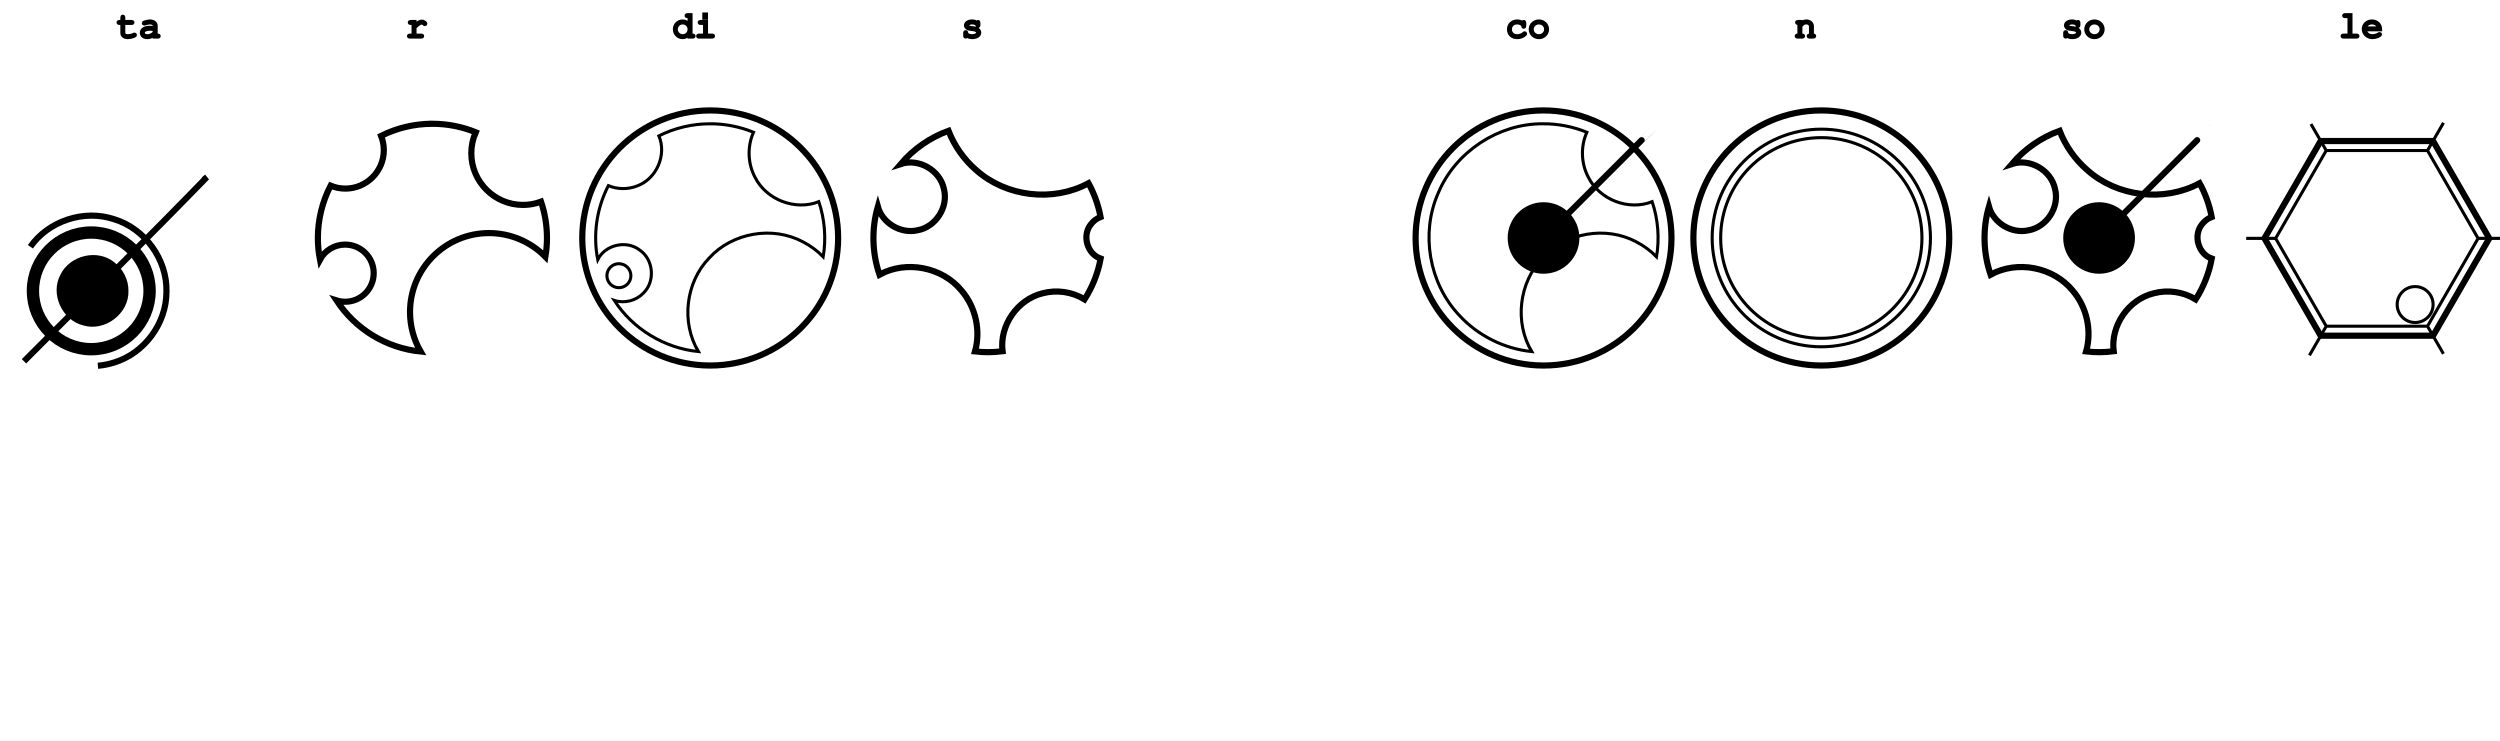
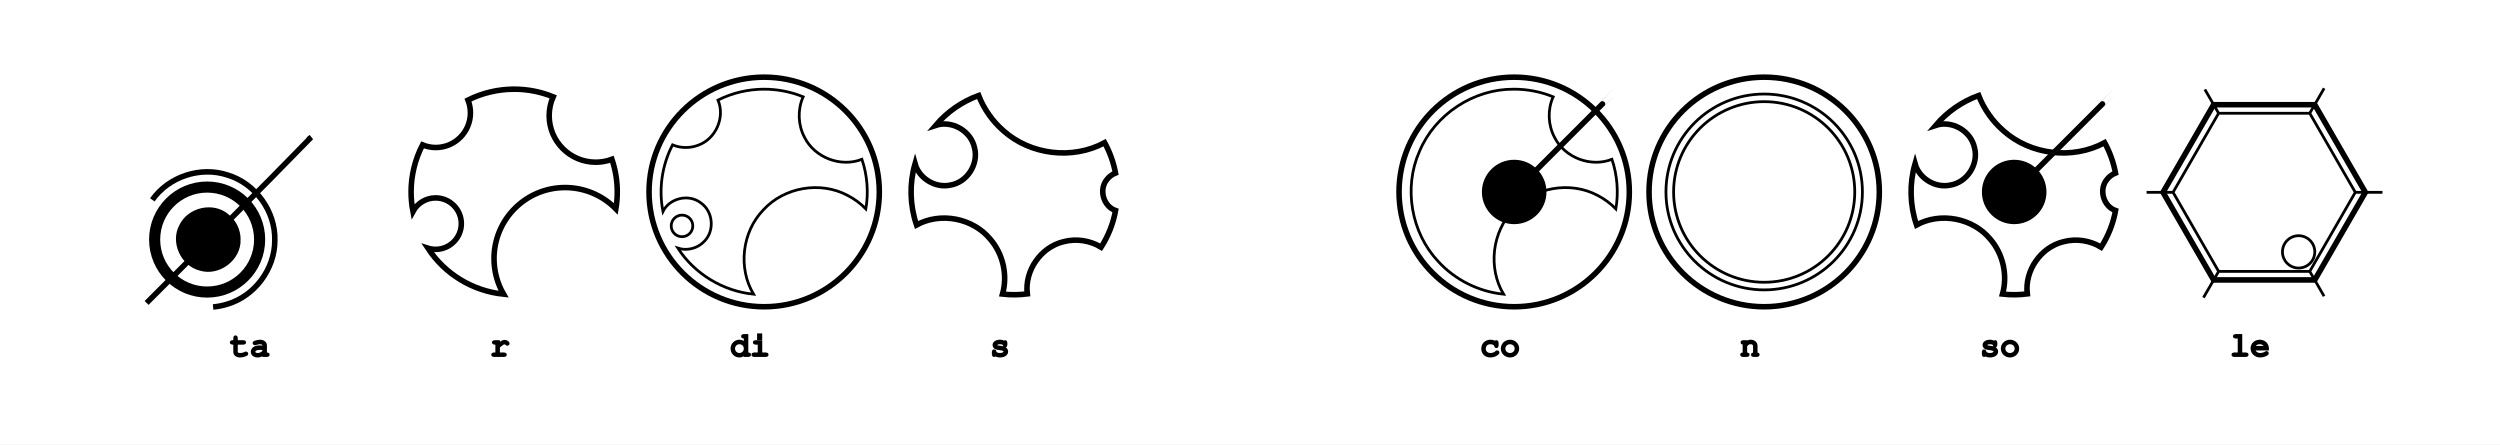
- <svg xmlns="http://www.w3.org/2000/svg" width="810" height="240" style="stroke:#000000;fill:transparent;">
-   <rect width="810" height="240" fill="#ffffff" stroke-width="0" />
+ <svg xmlns="http://www.w3.org/2000/svg" width="900" height="160" style="stroke:#000000;fill:transparent;">
+   <rect width="900" height="160" fill="#ffffff" stroke-width="0" />
  <g transform="matrix(1 0 0 1 0 0)">
-     <path d="m 9.839,79.944 c 5.896,-8.392 17.393,-12.174 27.119,-8.92 10.021,3.02 17.281,13.098 16.972,23.56 0.005,10.231 -7.186,19.919 -16.981,22.876 -1.7,0.54 -3.459,0.893 -5.235,1.05" fill="false" stroke-width="2" stroke="#000000" />
-     <path d="m 48.467,94.24 a 18.899,18.899 0 0 1 -18.899,18.899 18.899,18.899 0 0 1 -18.899,-18.899 18.899,18.899 0 0 1 18.899,-18.899 18.899,18.899 0 0 1 18.899,18.899 z" fill="false" stroke-width="4" stroke="#000000" />
-     <path d="m 40.617,94.215 c 0.272,6.686 -6.992,12.213 -13.379,10.255 -6.249,-1.503 -9.869,-9.33 -6.764,-15.021 2.765,-5.76 11.077,-7.76 16.028,-3.61 2.545,1.973 4.156,5.142 4.114,8.376 z m -32.843,22.843 c 19.753,-19.864 39.714,-39.527 59.219,-59.634 -0.381,0.233 -0.667,0.587 -0.996,0.882" fill="#000000" stroke-width="2" stroke="#000000" />
-     <text text-anchor="middle" fill="#000000" style="font: 1em courier, monospace;" x="45" y="12">ta</text>
-     <path d="m 139.942,40.104 a 37.114,37.002 0 0 0 -16.468,3.922 12.473,12.473 0 0 1 0.882,4.605 12.473,12.473 0 0 1 -12.474,12.473 12.473,12.473 0 0 1 -4.768,-0.948 37.114,37.002 0 0 0 -4.123,16.948 37.114,37.002 0 0 0 0.674,7.016 9.26,9.26 0 0 1 8.155,-4.873 9.26,9.26 0 0 1 9.26,9.26 9.26,9.26 0 0 1 -9.26,9.26 9.26,9.26 0 0 1 -2.788,-0.43 37.114,37.002 0 0 0 27.249,16.571 25.589,25.589 0 0 1 -3.434,-12.802 25.589,25.589 0 0 1 25.589,-25.589 25.589,25.589 0 0 1 18.276,7.677 37.114,37.002 0 0 0 0.507,-6.091 37.114,37.002 0 0 0 -1.924,-11.757 16.757,16.757 0 0 1 -5.835,1.049 16.757,16.757 0 0 1 -16.757,-16.757 16.757,16.757 0 0 1 1.436,-6.787 37.114,37.002 0 0 0 -14.035,-2.748 37.114,37.002 0 0 0 -0.163,0 z" fill="false" stroke-width="2" stroke="#000000" />
-     <text text-anchor="middle" fill="#000000" style="font: 1em courier, monospace;" x="135" y="12">r</text>
-     <path d="m 271.556,77.105 a 41.451,41.325 0 0 1 -41.451,41.325 41.451,41.325 0 0 1 -41.451,-41.325 41.451,41.325 0 0 1 41.451,-41.325 41.451,41.325 0 0 1 41.451,41.325 z" fill="false" stroke-width="2" stroke="#000000" />
-     <path d="m 229.942,40.104 c -5.693,0.02 -11.377,1.373 -16.468,3.922 2.637,6.161 -0.765,13.966 -7.072,16.23 -2.957,1.162 -6.358,1.125 -9.288,-0.1 -3.797,7.3 -5.036,15.889 -3.449,23.964 2.414,-4.84 9.306,-6.42 13.586,-3.113 4.496,3.046 5.129,10.126 1.243,13.92 -2.363,2.51 -6.186,3.484 -9.462,2.411 5.984,9.247 16.29,15.502 27.249,16.571 -5.654,-9.441 -4.154,-22.416 3.502,-30.319 7.486,-8.229 20.537,-10.484 30.35,-5.242 2.434,1.25 4.664,2.893 6.579,4.848 1.003,-5.946 0.511,-12.135 -1.417,-17.848 -7.606,3.008 -17.018,-0.595 -20.669,-7.915 -2.372,-4.451 -2.557,-9.982 -0.487,-14.58 -4.493,-1.833 -9.346,-2.771 -14.198,-2.748 z" fill="false" stroke-width="1" stroke="#000000" />
-     <path d="m 204.407,89.326 a 3.885,3.885 0 0 1 -3.885,3.885 3.885,3.885 0 0 1 -3.885,-3.885 3.885,3.885 0 0 1 3.885,-3.885 3.885,3.885 0 0 1 3.885,3.885 z" fill="#ffffff" stroke-width="1" stroke="#000000" />
-     <text text-anchor="middle" fill="#000000" style="font: 1em courier, monospace;" x="225" y="12">di</text>
-     <path d="m 307.311,42.371 c -5.971,2.179 -11.361,5.924 -15.48,10.765 5.85,-1.948 12.722,2.003 13.986,8.038 1.577,5.891 -2.649,12.461 -8.668,13.46 -5.395,1.171 -11.258,-2.364 -12.733,-7.687 -2.069,7.175 -1.877,14.978 0.542,22.043 8.635,-4.739 20.3,-2.487 26.552,5.124 4.605,5.327 6.309,12.976 4.396,19.754 2.961,0.337 5.962,0.316 8.917,-0.062 -1.03,-8.35 4.837,-16.822 13.019,-18.788 4.54,-1.209 9.551,-0.478 13.556,1.977 2.566,-4.008 4.346,-8.518 5.208,-13.199 -4.331,-1.503 -6.067,-7.416 -3.235,-11.021 0.806,-1.11 1.936,-1.982 3.214,-2.48 -0.716,-3.819 -2.041,-7.522 -3.909,-10.929 -11.532,6.234 -26.723,4.431 -36.476,-4.327 -3.925,-3.426 -7.002,-7.811 -8.889,-12.668 z" fill="false" stroke-width="2" stroke="#000000" />
-     <text text-anchor="middle" fill="#000000" style="font: 1em courier, monospace;" x="315" y="12">s</text>
-     <path d="m 541.556,77.105 a 41.451,41.325 0 0 1 -41.451,41.325 41.451,41.325 0 0 1 -41.451,-41.325 41.451,41.325 0 0 1 41.451,-41.325 41.451,41.325 0 0 1 41.451,41.325 z" fill="false" stroke-width="2" stroke="#000000" />
-     <path d="m 499.942,40.104 c -14.427,-0.109 -28.371,9.062 -33.932,22.385 -5.805,13.03 -3.032,29.26 6.753,39.636 6.057,6.62 14.592,10.891 23.519,11.784 -5.654,-9.441 -4.154,-22.416 3.502,-30.319 7.486,-8.229 20.537,-10.484 30.35,-5.242 2.434,1.25 4.664,2.893 6.579,4.848 1.003,-5.946 0.511,-12.135 -1.417,-17.848 -7.606,3.008 -17.018,-0.595 -20.669,-7.915 -2.372,-4.451 -2.557,-9.982 -0.487,-14.58 -4.493,-1.833 -9.346,-2.771 -14.198,-2.748 z" fill="false" stroke-width="1" stroke="#000000" />
-     <path d="m 510.726,77.105 a 10.621,10.588 0 0 1 -10.621,10.588 10.621,10.588 0 0 1 -10.621,-10.588 10.621,10.588 0 0 1 10.621,-10.588 10.621,10.588 0 0 1 10.621,10.588 z m -10.338,-0.192 c 36.021,-36.021 35.967,-35.967 35.967,-35.967" fill="#000000" stroke-width="2" stroke="#000000" />
-     <text text-anchor="middle" fill="#000000" style="font: 1em courier, monospace;" x="495" y="12">co</text>
-     <path d="m 622.713,77.105 a 32.608,32.509 0 0 1 -32.608,32.509 32.608,32.509 0 0 1 -32.608,-32.509 32.608,32.509 0 0 1 32.608,-32.509 32.608,32.509 0 0 1 32.608,32.509 z m 2.754,0 a 35.362,35.254 0 0 1 -35.362,35.254 35.362,35.254 0 0 1 -35.362,-35.254 35.362,35.254 0 0 1 35.362,-35.254 35.362,35.254 0 0 1 35.362,35.254 z" fill="false" stroke-width="1" stroke="#000000" />
-     <path d="m 631.556,77.105 a 41.451,41.325 0 0 1 -41.451,41.325 41.451,41.325 0 0 1 -41.451,-41.325 41.451,41.325 0 0 1 41.451,-41.325 41.451,41.325 0 0 1 41.451,41.325 z" fill="false" stroke-width="2" stroke="#000000" />
-     <text text-anchor="middle" fill="#000000" style="font: 1em courier, monospace;" x="585" y="12">n</text>
-     <path d="m 667.311,42.371 c -5.971,2.179 -11.361,5.924 -15.48,10.765 5.85,-1.948 12.722,2.003 13.986,8.038 1.577,5.891 -2.649,12.461 -8.668,13.46 -5.395,1.171 -11.258,-2.364 -12.733,-7.687 -2.069,7.175 -1.877,14.978 0.542,22.043 8.635,-4.739 20.3,-2.487 26.552,5.124 4.605,5.327 6.309,12.976 4.396,19.754 2.961,0.337 5.962,0.316 8.917,-0.062 -1.03,-8.35 4.837,-16.822 13.019,-18.788 4.54,-1.209 9.551,-0.478 13.556,1.977 2.566,-4.008 4.346,-8.518 5.208,-13.199 -4.331,-1.503 -6.067,-7.416 -3.235,-11.021 0.806,-1.11 1.936,-1.982 3.214,-2.48 -0.716,-3.819 -2.041,-7.522 -3.909,-10.929 -11.532,6.234 -26.723,4.431 -36.476,-4.327 -3.925,-3.426 -7.002,-7.811 -8.889,-12.668 z" fill="false" stroke-width="2" stroke="#000000" />
-     <path d="m 690.726,77.105 a 10.621,10.588 0 0 1 -10.621,10.588 10.621,10.588 0 0 1 -10.621,-10.588 10.621,10.588 0 0 1 10.621,-10.588 10.621,10.588 0 0 1 10.621,10.588 z m -10.338,-0.192 c 36.021,-36.021 35.967,-35.967 35.967,-35.967" fill="#000000" stroke-width="2" stroke="#000000" />
-     <text text-anchor="middle" fill="#000000" style="font: 1em courier, monospace;" x="675" y="12">so</text>
-     <path d="m 786.506,105.695 c 1.721,2.981 3.443,5.963 5.164,8.944 m -37.966,-8.944 c -1.818,3.149 -3.636,6.297 -5.454,9.446 m 5.454,-66.373 c -1.651,-2.859 -3.301,-5.718 -4.952,-8.577 m 37.754,8.577 c 1.73,-2.996 3.459,-5.992 5.189,-8.988 m 11.212,37.452 c 3.261,0 6.522,0 9.783,0 m -75.388,-5.333333333333333e-6 c -3.177,0 -6.354,0 -9.531,0 m 58.735,28.464 c -10.934,0 -21.868,0 -32.802,0 -5.467,-9.488 -10.934,-18.976 -16.401,-28.464 5.467,-9.488 10.934,-18.976 16.401,-28.464 10.934,5.333333333333333e-7 21.868,10.666666666666666e-7 32.802,16e-7 5.467,9.488 10.934,18.976 16.401,28.464 -5.467,9.488 -10.934,18.976 -16.401,28.464 z" fill="false" stroke-width="1" stroke="#000000" />
-     <path d="m 788.316,108.773 c -12.14,0 -24.281,-26.666666666666664e-7 -36.421,-26.666666666666664e-7 -6.07,-10.514 -12.14,-21.028 -18.21,-31.541 6.07,-10.514 12.14,-21.028 18.21,-31.541 12.14,5.333333333333333e-7 24.281,13.333333333333332e-7 36.421,18.666666666666664e-7 6.07,10.514 12.14,21.028 18.21,31.541 -6.07,10.514 -12.14,21.028 -18.21,31.541 z" fill="false" stroke-width="2" stroke="#000000" />
-     <path d="m 788.324,98.675 a 5.821,5.821 0 0 1 -5.821,5.821 5.821,5.821 0 0 1 -5.821,-5.821 5.821,5.821 0 0 1 5.821,-5.821 5.821,5.821 0 0 1 5.821,5.821 z" fill="#ffffff" stroke-width="1" stroke="#000000" />
-     <text text-anchor="middle" fill="#000000" style="font: 1em courier, monospace;" x="765" y="12">le</text>
+     <path d="m 54.839,71.944 c 5.896,-8.392 17.393,-12.174 27.119,-8.92 10.021,3.02 17.281,13.098 16.972,23.56 0.005,10.231 -7.186,19.919 -16.981,22.876 -1.7,0.54 -3.459,0.893 -5.235,1.05" fill="false" stroke-width="2" stroke="#000000" />
+     <path d="m 93.467,86.24 a 18.899,18.899 0 0 1 -18.899,18.899 18.899,18.899 0 0 1 -18.899,-18.899 18.899,18.899 0 0 1 18.899,-18.899 18.899,18.899 0 0 1 18.899,18.899 z" fill="false" stroke-width="4" stroke="#000000" />
+     <path d="m 85.617,86.215 c 0.272,6.686 -6.992,12.213 -13.379,10.255 -6.249,-1.503 -9.869,-9.33 -6.764,-15.021 2.765,-5.76 11.077,-7.76 16.028,-3.61 2.545,1.973 4.156,5.142 4.114,8.376 z m -32.843,22.843 c 19.753,-19.864 39.714,-39.527 59.219,-59.634 -0.381,0.233 -0.667,0.587 -0.996,0.882" fill="#000000" stroke-width="2" stroke="#000000" />
+     <text text-anchor="middle" fill="#000000" style="font: 1em courier, monospace;" x="90" y="128">ta</text>
+     <path d="m 184.942,32.104 a 37.114,37.002 0 0 0 -16.468,3.922 12.473,12.473 0 0 1 0.882,4.605 12.473,12.473 0 0 1 -12.474,12.473 12.473,12.473 0 0 1 -4.768,-0.948 37.114,37.002 0 0 0 -4.123,16.948 37.114,37.002 0 0 0 0.674,7.016 9.26,9.26 0 0 1 8.155,-4.873 9.26,9.26 0 0 1 9.26,9.26 9.26,9.26 0 0 1 -9.26,9.26 9.26,9.26 0 0 1 -2.788,-0.43 37.114,37.002 0 0 0 27.249,16.571 25.589,25.589 0 0 1 -3.434,-12.802 25.589,25.589 0 0 1 25.589,-25.589 25.589,25.589 0 0 1 18.276,7.677 37.114,37.002 0 0 0 0.507,-6.091 37.114,37.002 0 0 0 -1.924,-11.757 16.757,16.757 0 0 1 -5.835,1.049 16.757,16.757 0 0 1 -16.757,-16.757 16.757,16.757 0 0 1 1.436,-6.787 37.114,37.002 0 0 0 -14.035,-2.748 37.114,37.002 0 0 0 -0.163,0 z" fill="false" stroke-width="2" stroke="#000000" />
+     <text text-anchor="middle" fill="#000000" style="font: 1em courier, monospace;" x="180" y="128">r</text>
+     <path d="m 316.556,69.105 a 41.451,41.325 0 0 1 -41.451,41.325 41.451,41.325 0 0 1 -41.451,-41.325 41.451,41.325 0 0 1 41.451,-41.325 41.451,41.325 0 0 1 41.451,41.325 z" fill="false" stroke-width="2" stroke="#000000" />
+     <path d="m 274.942,32.104 c -5.693,0.02 -11.377,1.373 -16.468,3.922 2.637,6.161 -0.765,13.966 -7.072,16.23 -2.957,1.162 -6.358,1.125 -9.288,-0.1 -3.797,7.3 -5.036,15.889 -3.449,23.964 2.414,-4.84 9.306,-6.42 13.586,-3.113 4.496,3.046 5.129,10.126 1.243,13.92 -2.363,2.51 -6.186,3.484 -9.462,2.411 5.984,9.247 16.29,15.502 27.249,16.571 -5.654,-9.441 -4.154,-22.416 3.502,-30.319 7.486,-8.229 20.537,-10.484 30.35,-5.242 2.434,1.25 4.664,2.893 6.579,4.848 1.003,-5.946 0.511,-12.135 -1.417,-17.848 -7.606,3.008 -17.018,-0.595 -20.669,-7.915 -2.372,-4.451 -2.557,-9.982 -0.487,-14.58 -4.493,-1.833 -9.346,-2.771 -14.198,-2.748 z" fill="false" stroke-width="1" stroke="#000000" />
+     <path d="m 249.407,81.326 a 3.885,3.885 0 0 1 -3.885,3.885 3.885,3.885 0 0 1 -3.885,-3.885 3.885,3.885 0 0 1 3.885,-3.885 3.885,3.885 0 0 1 3.885,3.885 z" fill="#ffffff" stroke-width="1" stroke="#000000" />
+     <text text-anchor="middle" fill="#000000" style="font: 1em courier, monospace;" x="270" y="128">di</text>
+     <path d="m 352.311,34.371 c -5.971,2.179 -11.361,5.924 -15.48,10.765 5.85,-1.948 12.722,2.003 13.986,8.038 1.577,5.891 -2.649,12.461 -8.668,13.46 -5.395,1.171 -11.258,-2.364 -12.733,-7.687 -2.069,7.175 -1.877,14.978 0.542,22.043 8.635,-4.739 20.3,-2.487 26.552,5.124 4.605,5.327 6.309,12.976 4.396,19.754 2.961,0.337 5.962,0.316 8.917,-0.062 -1.03,-8.35 4.837,-16.822 13.019,-18.788 4.54,-1.209 9.551,-0.478 13.556,1.977 2.566,-4.008 4.346,-8.518 5.208,-13.199 -4.331,-1.503 -6.067,-7.416 -3.235,-11.021 0.806,-1.11 1.936,-1.982 3.214,-2.48 -0.716,-3.819 -2.041,-7.522 -3.909,-10.929 -11.532,6.234 -26.723,4.431 -36.476,-4.327 -3.925,-3.426 -7.002,-7.811 -8.889,-12.668 z" fill="false" stroke-width="2" stroke="#000000" />
+     <text text-anchor="middle" fill="#000000" style="font: 1em courier, monospace;" x="360" y="128">s</text>
+     <path d="m 586.556,69.105 a 41.451,41.325 0 0 1 -41.451,41.325 41.451,41.325 0 0 1 -41.451,-41.325 41.451,41.325 0 0 1 41.451,-41.325 41.451,41.325 0 0 1 41.451,41.325 z" fill="false" stroke-width="2" stroke="#000000" />
+     <path d="m 544.942,32.104 c -14.427,-0.109 -28.371,9.062 -33.932,22.385 -5.805,13.03 -3.032,29.26 6.753,39.636 6.057,6.62 14.592,10.891 23.519,11.784 -5.654,-9.441 -4.154,-22.416 3.502,-30.319 7.486,-8.229 20.537,-10.484 30.35,-5.242 2.434,1.25 4.664,2.893 6.579,4.848 1.003,-5.946 0.511,-12.135 -1.417,-17.848 -7.606,3.008 -17.018,-0.595 -20.669,-7.915 -2.372,-4.451 -2.557,-9.982 -0.487,-14.58 -4.493,-1.833 -9.346,-2.771 -14.198,-2.748 z" fill="false" stroke-width="1" stroke="#000000" />
+     <path d="m 555.726,69.105 a 10.621,10.588 0 0 1 -10.621,10.588 10.621,10.588 0 0 1 -10.621,-10.588 10.621,10.588 0 0 1 10.621,-10.588 10.621,10.588 0 0 1 10.621,10.588 z m -10.338,-0.192 c 36.021,-36.021 35.967,-35.967 35.967,-35.967" fill="#000000" stroke-width="2" stroke="#000000" />
+     <text text-anchor="middle" fill="#000000" style="font: 1em courier, monospace;" x="540" y="128">co</text>
+     <path d="m 667.713,69.105 a 32.608,32.509 0 0 1 -32.608,32.509 32.608,32.509 0 0 1 -32.608,-32.509 32.608,32.509 0 0 1 32.608,-32.509 32.608,32.509 0 0 1 32.608,32.509 z m 2.754,0 a 35.362,35.254 0 0 1 -35.362,35.254 35.362,35.254 0 0 1 -35.362,-35.254 35.362,35.254 0 0 1 35.362,-35.254 35.362,35.254 0 0 1 35.362,35.254 z" fill="false" stroke-width="1" stroke="#000000" />
+     <path d="m 676.556,69.105 a 41.451,41.325 0 0 1 -41.451,41.325 41.451,41.325 0 0 1 -41.451,-41.325 41.451,41.325 0 0 1 41.451,-41.325 41.451,41.325 0 0 1 41.451,41.325 z" fill="false" stroke-width="2" stroke="#000000" />
+     <text text-anchor="middle" fill="#000000" style="font: 1em courier, monospace;" x="630" y="128">n</text>
+     <path d="m 712.311,34.371 c -5.971,2.179 -11.361,5.924 -15.48,10.765 5.85,-1.948 12.722,2.003 13.986,8.038 1.577,5.891 -2.649,12.461 -8.668,13.46 -5.395,1.171 -11.258,-2.364 -12.733,-7.687 -2.069,7.175 -1.877,14.978 0.542,22.043 8.635,-4.739 20.3,-2.487 26.552,5.124 4.605,5.327 6.309,12.976 4.396,19.754 2.961,0.337 5.962,0.316 8.917,-0.062 -1.03,-8.35 4.837,-16.822 13.019,-18.788 4.54,-1.209 9.551,-0.478 13.556,1.977 2.566,-4.008 4.346,-8.518 5.208,-13.199 -4.331,-1.503 -6.067,-7.416 -3.235,-11.021 0.806,-1.11 1.936,-1.982 3.214,-2.48 -0.716,-3.819 -2.041,-7.522 -3.909,-10.929 -11.532,6.234 -26.723,4.431 -36.476,-4.327 -3.925,-3.426 -7.002,-7.811 -8.889,-12.668 z" fill="false" stroke-width="2" stroke="#000000" />
+     <path d="m 735.726,69.105 a 10.621,10.588 0 0 1 -10.621,10.588 10.621,10.588 0 0 1 -10.621,-10.588 10.621,10.588 0 0 1 10.621,-10.588 10.621,10.588 0 0 1 10.621,10.588 z m -10.338,-0.192 c 36.021,-36.021 35.967,-35.967 35.967,-35.967" fill="#000000" stroke-width="2" stroke="#000000" />
+     <text text-anchor="middle" fill="#000000" style="font: 1em courier, monospace;" x="720" y="128">so</text>
+     <path d="m 831.506,97.695 c 1.721,2.981 3.443,5.963 5.164,8.944 m -37.966,-8.944 c -1.818,3.149 -3.636,6.297 -5.454,9.446 m 5.454,-66.373 c -1.651,-2.859 -3.301,-5.718 -4.952,-8.577 m 37.754,8.577 c 1.73,-2.996 3.459,-5.992 5.189,-8.988 m 11.212,37.452 c 3.261,0 6.522,0 9.783,0 m -75.388,-5.333333333333333e-6 c -3.177,0 -6.354,0 -9.531,0 m 58.735,28.464 c -10.934,0 -21.868,0 -32.802,0 -5.467,-9.488 -10.934,-18.976 -16.401,-28.464 5.467,-9.488 10.934,-18.976 16.401,-28.464 10.934,5.333333333333333e-7 21.868,10.666666666666666e-7 32.802,16e-7 5.467,9.488 10.934,18.976 16.401,28.464 -5.467,9.488 -10.934,18.976 -16.401,28.464 z" fill="false" stroke-width="1" stroke="#000000" />
+     <path d="m 833.316,100.773 c -12.14,0 -24.281,-26.666666666666664e-7 -36.421,-26.666666666666664e-7 -6.07,-10.514 -12.14,-21.028 -18.21,-31.541 6.07,-10.514 12.14,-21.028 18.21,-31.541 12.14,5.333333333333333e-7 24.281,13.333333333333332e-7 36.421,18.666666666666664e-7 6.07,10.514 12.14,21.028 18.21,31.541 -6.07,10.514 -12.14,21.028 -18.21,31.541 z" fill="false" stroke-width="2" stroke="#000000" />
+     <path d="m 833.324,90.675 a 5.821,5.821 0 0 1 -5.821,5.821 5.821,5.821 0 0 1 -5.821,-5.821 5.821,5.821 0 0 1 5.821,-5.821 5.821,5.821 0 0 1 5.821,5.821 z" fill="#ffffff" stroke-width="1" stroke="#000000" />
+     <text text-anchor="middle" fill="#000000" style="font: 1em courier, monospace;" x="810" y="128">le</text>
  </g>
</svg>
